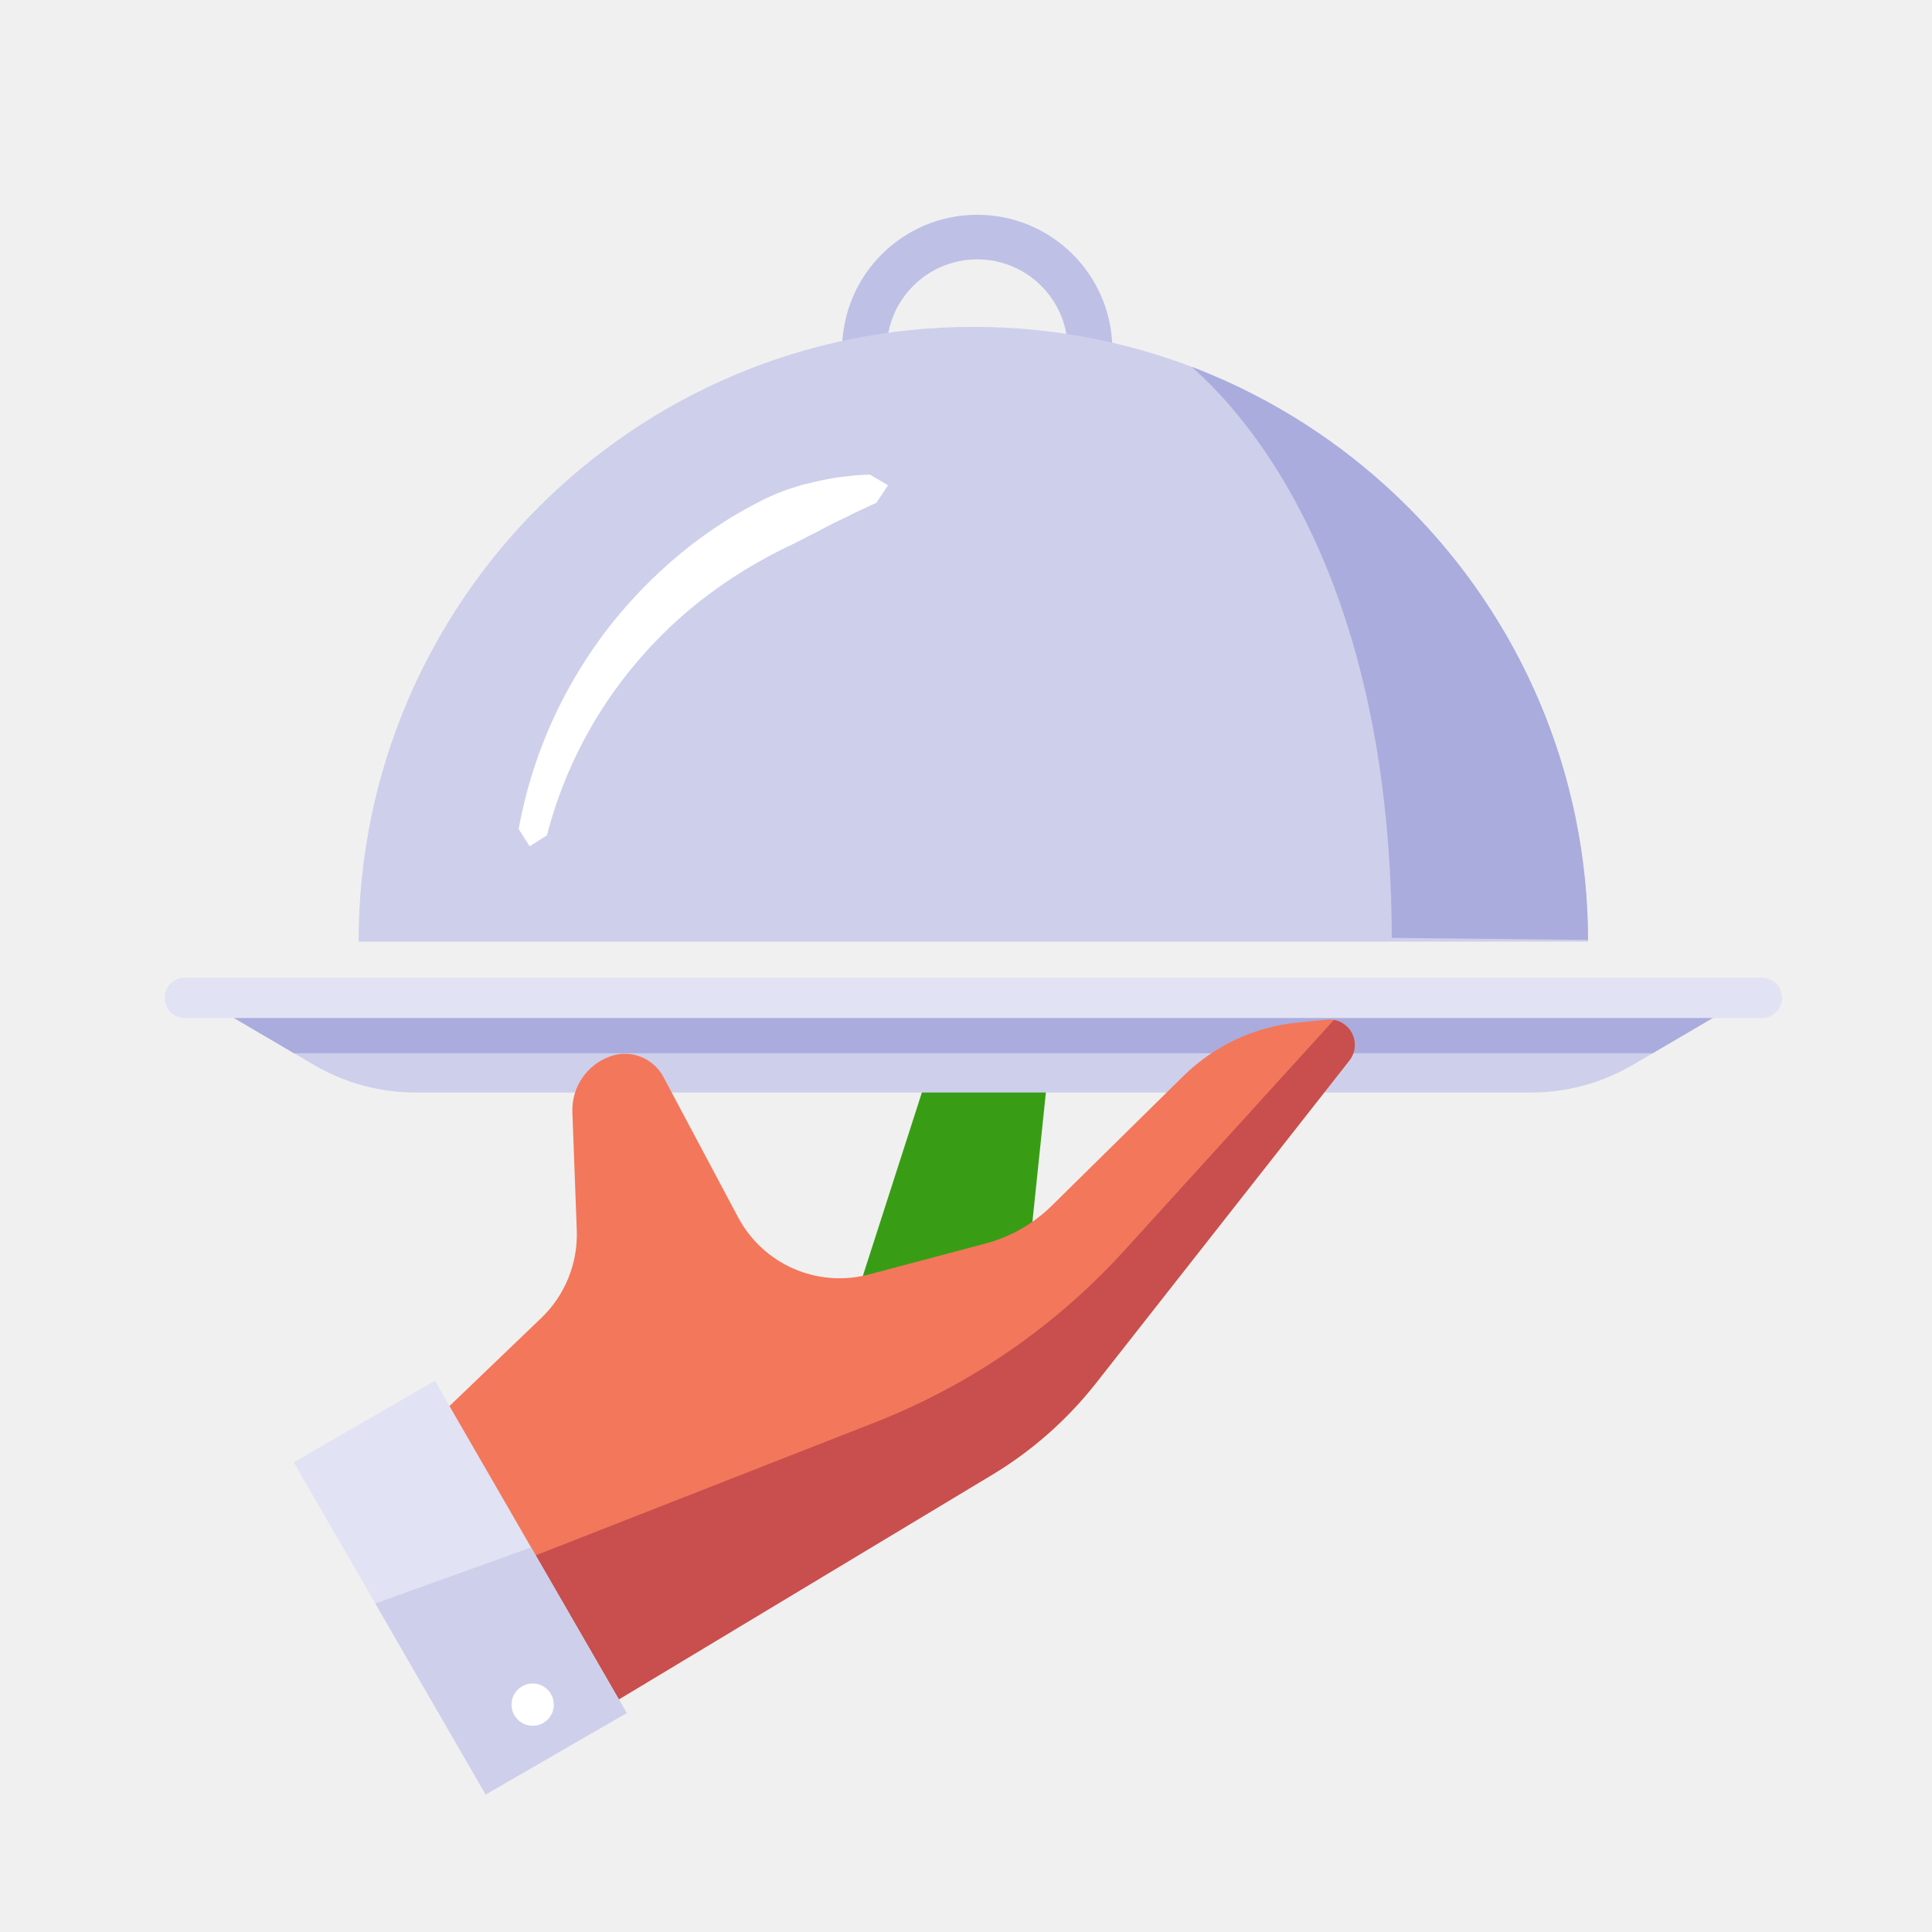
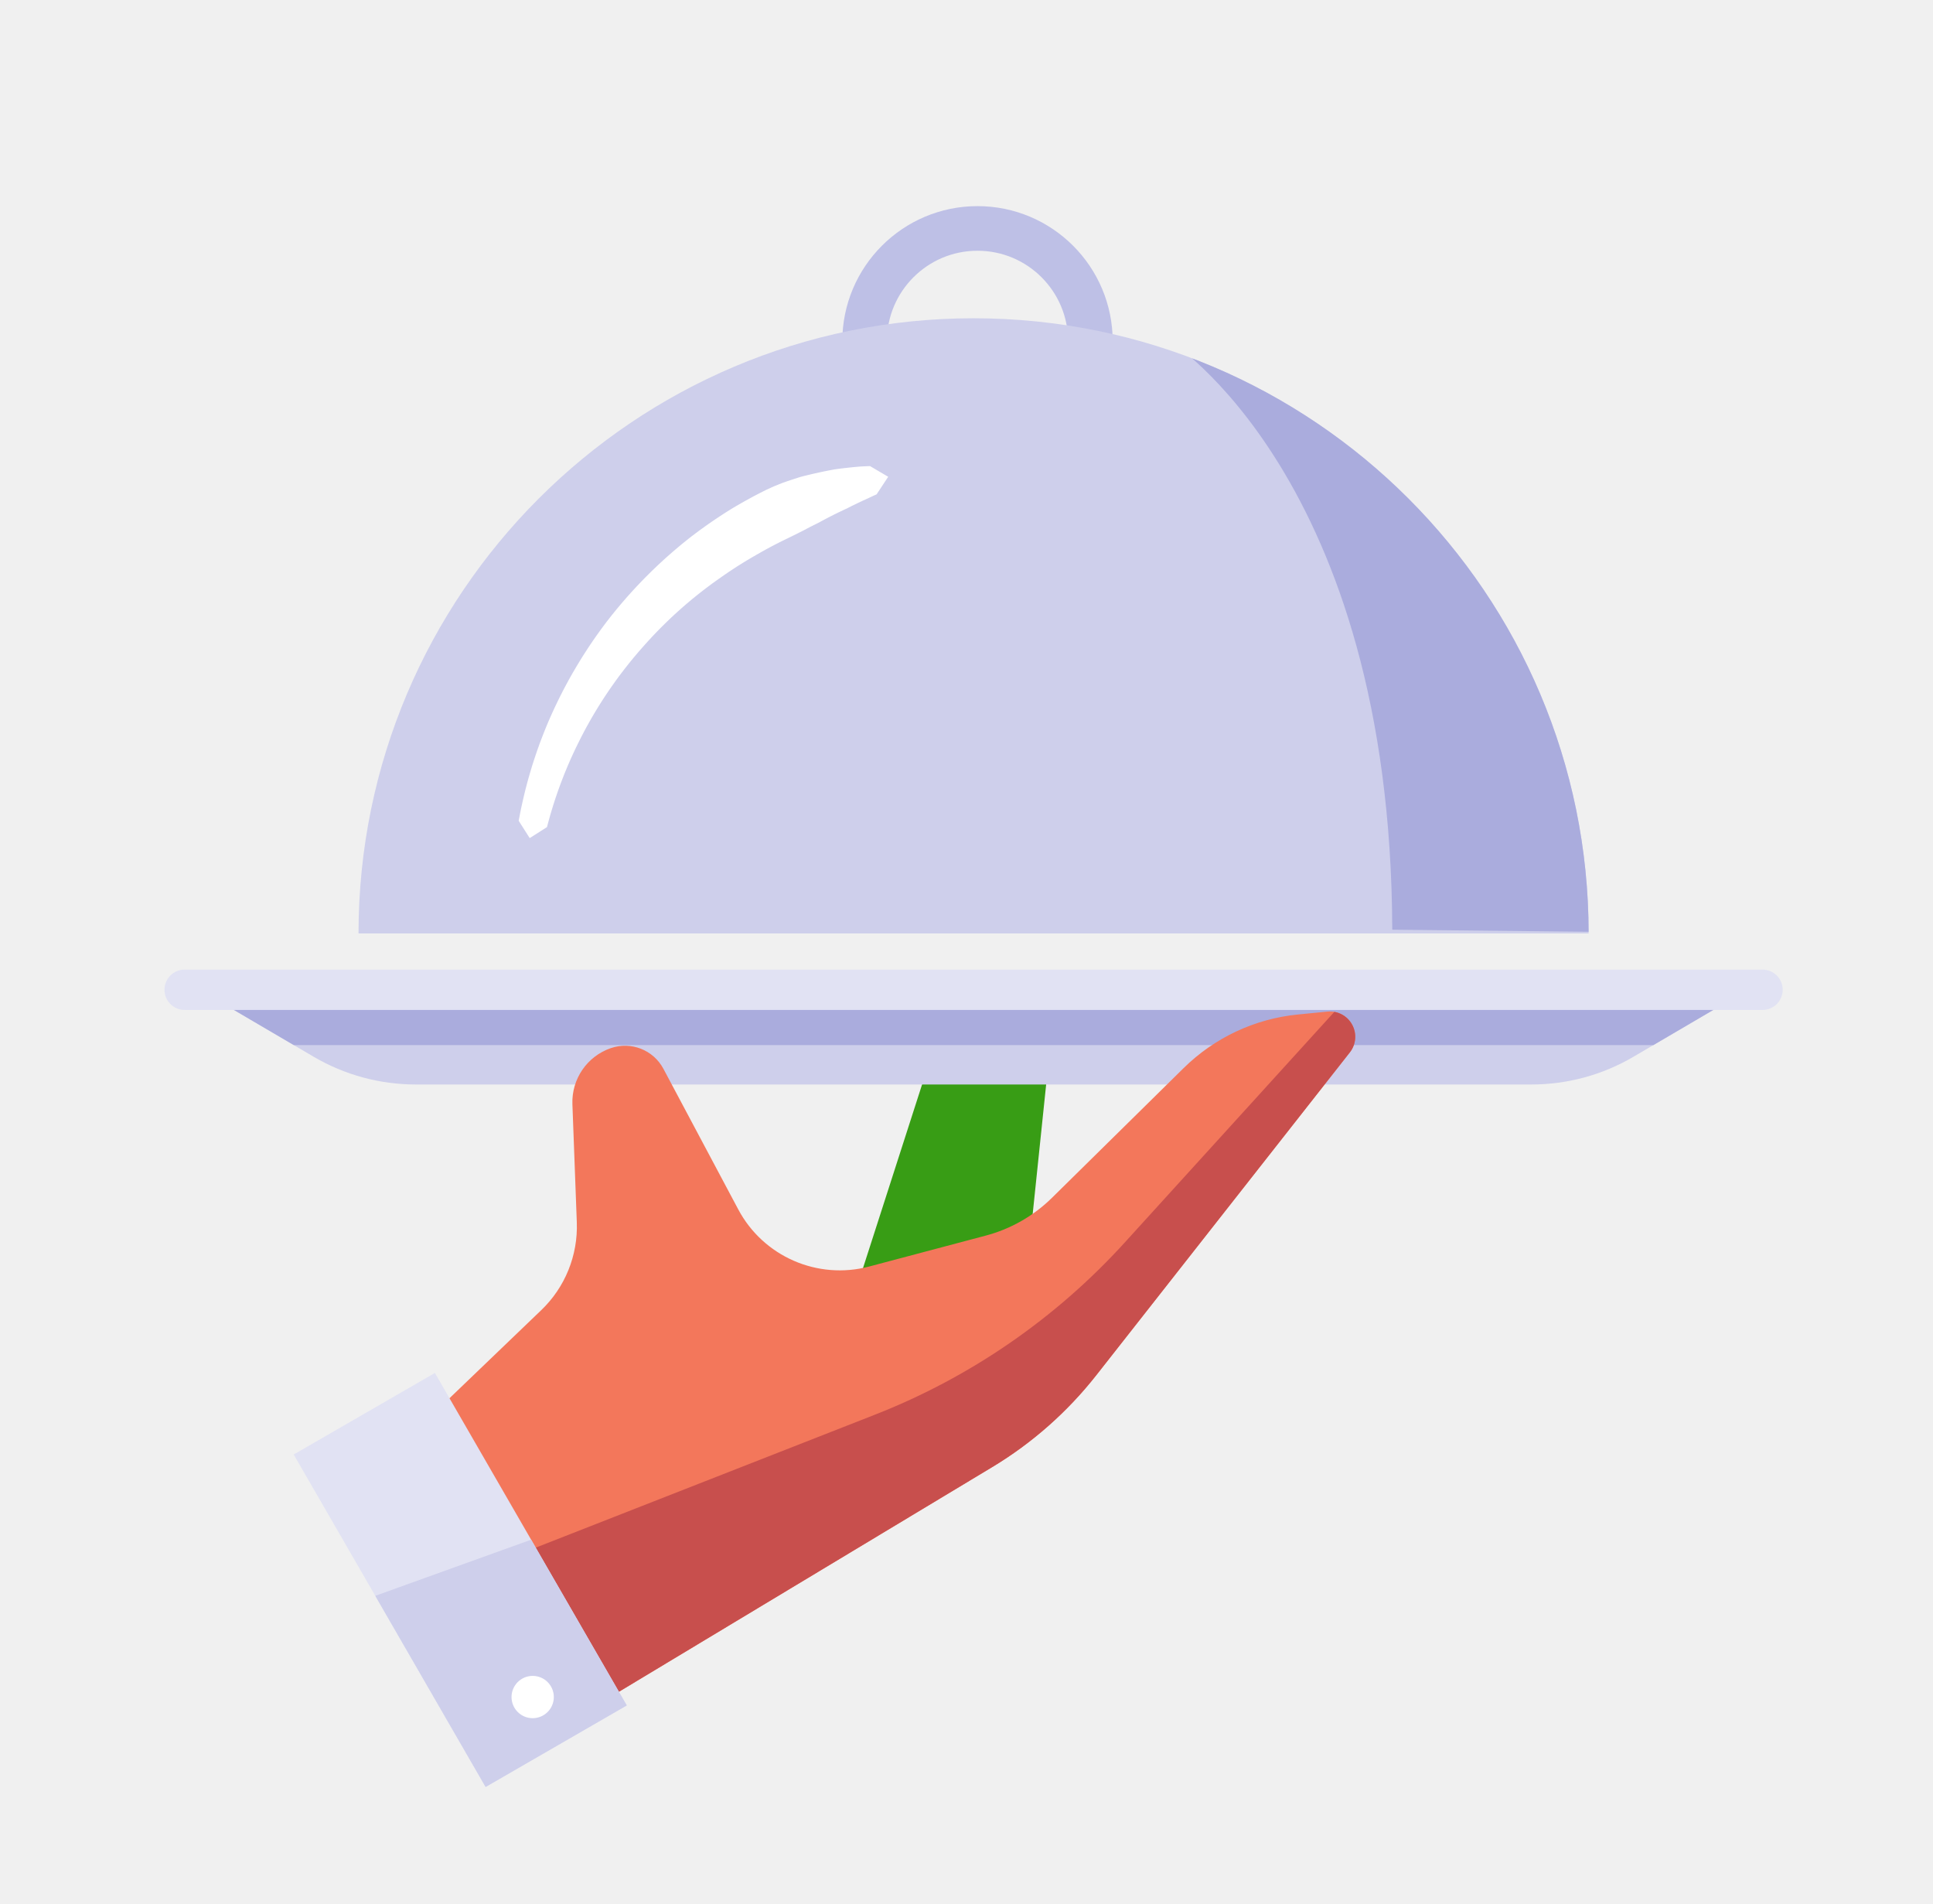
- <svg xmlns="http://www.w3.org/2000/svg" width="100%" height="100%" viewBox="0 0 65 65" version="1.1" xml:space="preserve" style="fill-rule:evenodd;clip-rule:evenodd;stroke-linecap:round;stroke-linejoin:round;stroke-miterlimit:1;">
-   <rect id="Food-Service" x="0.747" y="0.297" width="64" height="64" style="fill:none;" />
-   <path d="M27.269,48.396L31.702,34.624L35.407,34.648L34.125,46.967L27.269,48.396Z" style="fill:#389d15;" />
-   <circle cx="32.878" cy="11.772" r="3.796" style="fill:none;stroke:#bec0e6;stroke-width:1.5px;" />
-   <path d="M53.429,31.679L12.065,31.679C12.065,20.264 21.332,10.997 32.747,10.997C44.162,10.997 53.429,20.264 53.429,31.679Z" style="fill:#cecfeb;" />
+ <svg xmlns="http://www.w3.org/2000/svg" width="100%" height="100%" viewBox="0 0 65 64" version="1.1" xml:space="preserve" style="fill-rule:evenodd;clip-rule:evenodd;stroke-linecap:round;stroke-linejoin:round;stroke-miterlimit:1;">
+   <rect id="Food-Service" x="0.738" y="0" width="64" height="64" style="fill:none;" />
+   <path d="M27.26,48.099L31.693,34.327L35.398,34.351L34.116,46.671L27.26,48.099Z" style="fill:#389d15;" />
+   <circle cx="32.87" cy="11.476" r="3.796" style="fill:none;stroke:#bec0e6;stroke-width:1.5px;" />
+   <path d="M53.42,31.382L12.056,31.382C12.056,19.967 21.324,10.7 32.738,10.7C44.153,10.7 53.42,19.967 53.42,31.382Z" style="fill:#cecfeb;" />
  <clipPath id="_clip1">
-     <path d="M53.429,31.679L12.065,31.679C12.065,20.264 21.332,10.997 32.747,10.997C44.162,10.997 53.429,20.264 53.429,31.679Z" />
+     <path d="M53.42,31.382L12.056,31.382C12.056,19.967 21.324,10.7 32.738,10.7C44.153,10.7 53.42,19.967 53.42,31.382Z" />
  </clipPath>
  <g clip-path="url(#_clip1)">
-     <path d="M39.287,11.716C39.287,11.716 46.779,16.344 46.826,31.553L58.713,31.679C58.713,31.679 51.122,11.716 39.287,11.716Z" style="fill:#aaacdd;" />
+     <path d="M39.278,11.419C39.278,11.419 46.77,16.047 46.817,31.256L58.704,31.382C58.704,31.382 51.114,11.419 39.278,11.419Z" style="fill:#aaacdd;" />
  </g>
-   <path d="M29.24,17.03L29.199,17.049L29.113,17.087L29.118,17.086L28.992,17.143L28.997,17.142L28.871,17.2L28.877,17.198L28.752,17.257L28.757,17.256L28.633,17.316L28.639,17.314L28.515,17.376L28.521,17.374L28.483,17.393L28.397,17.432L28.403,17.43L28.278,17.488L28.285,17.486L28.161,17.545L28.167,17.542L28.044,17.602L28.051,17.6L27.929,17.661L27.935,17.658L27.814,17.72L27.82,17.718L27.699,17.781L27.706,17.778L27.586,17.842L27.593,17.839L27.537,17.87L27.472,17.901L27.479,17.898L27.358,17.958L27.365,17.955L27.244,18.016L27.251,18.013L27.131,18.075L27.138,18.072L27.032,18.128L27.018,18.135L27.026,18.132L26.905,18.191L26.912,18.188L26.792,18.249L26.799,18.246L26.787,18.252L26.679,18.305L26.686,18.301L26.566,18.361L26.573,18.357L26.539,18.374L26.452,18.416L26.459,18.412L26.338,18.471L26.345,18.467L26.226,18.527L26.233,18.523L26.113,18.584L26.12,18.58L26.001,18.642L26.008,18.638L25.89,18.701L25.897,18.697L25.779,18.761L25.786,18.757L25.669,18.822L25.676,18.818L25.56,18.884L25.567,18.88L25.483,18.928L25.451,18.946L25.457,18.942L25.342,19.009L25.348,19.005L25.233,19.072L25.24,19.068L25.125,19.136L25.132,19.132L25.018,19.202L25.024,19.198L24.911,19.268L24.917,19.264L24.805,19.335L24.811,19.331L24.699,19.403L24.705,19.399L24.594,19.472L24.6,19.468L24.49,19.542L24.496,19.538L24.386,19.613L24.392,19.608L24.283,19.684L24.289,19.68L24.224,19.726L24.18,19.757L24.186,19.752L24.078,19.829L24.084,19.825L23.976,19.903L23.982,19.898L23.875,19.977L23.88,19.973L23.774,20.052L23.78,20.048L23.674,20.129L23.68,20.124L23.575,20.206L23.58,20.201L23.476,20.283L23.482,20.279L23.378,20.362L23.384,20.358L23.281,20.442L23.286,20.437L23.185,20.522L23.19,20.518L23.089,20.604L23.094,20.599L22.993,20.686L22.998,20.681L22.899,20.769L22.904,20.764L22.805,20.853L22.81,20.848L22.712,20.938L22.717,20.933L22.62,21.023L22.624,21.018L22.528,21.109L22.533,21.105L22.437,21.197L22.442,21.192L22.347,21.285L22.351,21.28L22.257,21.373L22.262,21.368L22.169,21.463L22.173,21.458L22.081,21.553L22.085,21.548L21.994,21.644L21.998,21.64L21.907,21.736L21.911,21.731L21.821,21.829L21.826,21.824L21.737,21.923L21.741,21.918L21.652,22.017L21.657,22.012L21.59,22.088L21.569,22.112L21.573,22.107L21.486,22.207L21.49,22.202L21.404,22.303L21.408,22.298L21.322,22.4L21.326,22.395L21.242,22.498L21.245,22.493L21.162,22.596L21.165,22.591L21.083,22.695L21.086,22.69L21.005,22.795L21.008,22.79L20.927,22.896L20.931,22.891L20.851,22.997L20.854,22.992L20.775,23.099L20.778,23.094L20.7,23.202L20.703,23.197L20.626,23.306L20.629,23.301L20.553,23.41L20.556,23.405L20.481,23.515L20.484,23.51L20.409,23.62L20.413,23.615L20.339,23.727L20.342,23.722L20.269,23.834L20.272,23.829L20.201,23.941L20.204,23.936L20.133,24.05L20.136,24.045L20.066,24.159L20.069,24.154L20,24.269L20.003,24.264L19.935,24.379L19.938,24.374L19.871,24.49L19.873,24.485L19.808,24.602L19.81,24.597L19.745,24.714L19.748,24.709L19.684,24.827L19.687,24.822L19.624,24.941L19.626,24.936L19.564,25.055L19.567,25.05L19.514,25.155L19.506,25.17L19.508,25.165L19.448,25.286L19.45,25.281L19.391,25.402L19.394,25.397L19.336,25.518L19.338,25.513L19.281,25.636L19.283,25.631L19.227,25.753L19.229,25.749L19.174,25.872L19.176,25.867L19.122,25.991L19.124,25.986L19.071,26.111L19.073,26.106L19.022,26.231L19.023,26.226L18.973,26.352L18.975,26.347L18.925,26.473L18.927,26.469L18.879,26.596L18.88,26.591L18.833,26.718L18.834,26.714L18.788,26.841L18.79,26.837L18.745,26.965L18.746,26.961L18.702,27.089L18.704,27.085L18.661,27.214L18.662,27.21L18.621,27.34L18.622,27.335L18.581,27.466L18.583,27.461L18.543,27.592L18.544,27.588L18.506,27.719L18.507,27.715L18.47,27.847L18.471,27.843L18.435,27.975L18.436,27.971L18.42,28.034L18.402,28.104L17.82,28.474L17.45,27.892L17.464,27.821L17.475,27.757L17.476,27.753L17.502,27.618L17.503,27.613L17.531,27.479L17.532,27.475L17.56,27.341L17.561,27.336L17.591,27.203L17.592,27.198L17.623,27.065L17.624,27.061L17.656,26.928L17.658,26.923L17.691,26.791L17.692,26.786L17.727,26.655L17.728,26.65L17.764,26.519L17.765,26.514L17.802,26.383L17.803,26.379L17.841,26.248L17.843,26.243L17.881,26.114L17.883,26.109L17.923,25.979L17.925,25.975L17.966,25.846L17.968,25.841L18.01,25.712L18.012,25.708L18.055,25.58L18.057,25.575L18.102,25.447L18.103,25.443L18.149,25.316L18.151,25.311L18.198,25.184L18.2,25.179L18.248,25.053L18.25,25.049L18.299,24.923L18.301,24.918L18.351,24.793L18.353,24.788L18.404,24.664L18.406,24.659L18.413,24.643L18.459,24.535L18.461,24.53L18.514,24.407L18.517,24.402L18.571,24.28L18.574,24.275L18.629,24.153L18.632,24.148L18.689,24.026L18.691,24.021L18.749,23.901L18.751,23.896L18.81,23.775L18.813,23.77L18.873,23.651L18.875,23.646L18.936,23.526L18.939,23.521L19.001,23.403L19.004,23.398L19.066,23.28L19.069,23.275L19.133,23.158L19.136,23.153L19.201,23.036L19.204,23.031L19.27,22.915L19.273,22.91L19.34,22.794L19.343,22.789L19.411,22.675L19.414,22.67L19.483,22.555L19.486,22.55L19.556,22.437L19.559,22.432L19.63,22.319L19.633,22.314L19.705,22.202L19.708,22.197L19.781,22.085L19.785,22.08L19.858,21.969L19.862,21.964L19.936,21.854L19.94,21.849L20.015,21.74L20.019,21.735L20.096,21.626L20.099,21.621L20.177,21.513L20.181,21.508L20.259,21.4L20.263,21.395L20.342,21.288L20.346,21.283L20.426,21.177L20.43,21.172L20.449,21.147L20.512,21.067L20.516,21.062L20.598,20.958L20.602,20.953L20.686,20.85L20.69,20.845L20.774,20.742L20.778,20.737L20.864,20.636L20.868,20.631L20.954,20.53L20.958,20.525L21.045,20.424L21.05,20.419L21.137,20.32L21.142,20.315L21.231,20.216L21.235,20.211L21.325,20.113L21.329,20.108L21.42,20.011L21.424,20.006L21.516,19.91L21.52,19.905L21.612,19.809L21.617,19.804L21.71,19.709L21.715,19.705L21.809,19.611L21.814,19.606L21.908,19.513L21.913,19.508L22.008,19.415L22.014,19.411L22.11,19.319L22.115,19.314L22.212,19.223L22.217,19.219L22.315,19.129L22.32,19.124L22.418,19.035L22.424,19.03L22.523,18.942L22.528,18.938L22.628,18.85L22.634,18.846L22.735,18.759L22.74,18.754L22.842,18.669L22.848,18.664L22.95,18.579L22.956,18.575L23.059,18.491L23.065,18.486L23.168,18.403L23.174,18.399L23.217,18.366L23.279,18.317L23.285,18.313L23.391,18.232L23.397,18.228L23.504,18.149L23.51,18.144L23.617,18.066L23.623,18.061L23.732,17.984L23.738,17.98L23.847,17.903L23.853,17.899L23.962,17.823L23.969,17.819L24.079,17.744L24.085,17.74L24.196,17.666L24.203,17.662L24.314,17.589L24.321,17.585L24.433,17.512L24.44,17.508L24.553,17.437L24.559,17.433L24.59,17.414L24.673,17.364L24.68,17.36L24.795,17.292L24.802,17.289L24.917,17.222L24.924,17.218L25.04,17.152L25.047,17.148L25.164,17.083L25.171,17.08L25.289,17.016L25.296,17.012L25.414,16.949L25.421,16.946L25.54,16.884L25.547,16.88L25.666,16.819L25.673,16.816L25.759,16.773L25.794,16.757L25.801,16.754L25.923,16.698L25.93,16.694L26.04,16.645L26.053,16.64L26.06,16.637L26.185,16.586L26.192,16.583L26.317,16.534L26.324,16.531L26.338,16.526L26.452,16.486L26.459,16.483L26.587,16.44L26.594,16.438L26.722,16.396L26.729,16.393L26.858,16.352L26.865,16.35L26.934,16.329L26.996,16.313L27.003,16.31L27.135,16.278L27.142,16.276L27.274,16.244L27.281,16.242L27.414,16.212L27.421,16.21L27.554,16.181L27.56,16.179L27.694,16.151L27.701,16.149L27.835,16.123L27.841,16.121L27.975,16.096L27.981,16.094L28.075,16.077L28.117,16.072L28.123,16.07L28.26,16.053L28.266,16.051L28.403,16.035L28.408,16.034L28.546,16.019L28.551,16.018L28.689,16.004L28.694,16.003L28.832,15.991L28.837,15.99L28.931,15.982L28.976,15.98L28.981,15.979L29.12,15.973L29.125,15.972L29.265,15.967L29.876,16.326L29.485,16.916L29.358,16.974L29.362,16.973L29.235,17.031L29.24,17.03Z" style="fill:#fff;" />
-   <path d="M17.926,27.998C19.173,22.267 23.663,17.741 29.375,16.442" style="fill:none;" />
+   <path d="M29.232,16.733L29.191,16.753L29.105,16.79L29.11,16.789L28.983,16.846L28.989,16.845L28.863,16.903L28.868,16.901L28.743,16.961L28.749,16.959L28.624,17.019L28.63,17.017L28.506,17.079L28.512,17.077L28.474,17.096L28.388,17.135L28.394,17.133L28.27,17.191L28.276,17.189L28.152,17.248L28.159,17.246L28.036,17.305L28.042,17.303L27.92,17.364L27.927,17.362L27.805,17.423L27.812,17.421L27.691,17.484L27.698,17.481L27.577,17.545L27.584,17.543L27.528,17.573L27.463,17.604L27.47,17.602L27.349,17.661L27.356,17.659L27.235,17.719L27.242,17.716L27.122,17.778L27.129,17.775L27.023,17.831L27.01,17.838L27.017,17.835L26.896,17.894L26.904,17.891L26.784,17.952L26.791,17.949L26.779,17.955L26.67,18.008L26.677,18.004L26.557,18.064L26.564,18.06L26.53,18.077L26.443,18.119L26.45,18.115L26.33,18.174L26.337,18.17L26.217,18.23L26.224,18.226L26.105,18.287L26.111,18.283L25.993,18.345L26,18.341L25.881,18.404L25.888,18.4L25.771,18.464L25.778,18.46L25.661,18.525L25.667,18.521L25.551,18.587L25.558,18.583L25.474,18.631L25.442,18.649L25.449,18.645L25.333,18.712L25.339,18.708L25.224,18.775L25.231,18.771L25.116,18.84L25.123,18.835L25.009,18.905L25.015,18.901L24.902,18.971L24.909,18.967L24.796,19.038L24.802,19.034L24.691,19.106L24.697,19.102L24.586,19.175L24.592,19.171L24.481,19.245L24.487,19.241L24.377,19.316L24.383,19.312L24.274,19.388L24.28,19.383L24.216,19.429L24.172,19.46L24.178,19.455L24.069,19.532L24.075,19.528L23.967,19.606L23.973,19.601L23.866,19.68L23.872,19.676L23.765,19.756L23.771,19.751L23.666,19.832L23.671,19.827L23.566,19.909L23.572,19.904L23.468,19.987L23.473,19.982L23.37,20.065L23.375,20.061L23.272,20.145L23.278,20.14L23.176,20.226L23.181,20.221L23.08,20.307L23.085,20.302L22.985,20.389L22.99,20.384L22.89,20.472L22.895,20.467L22.796,20.556L22.801,20.551L22.703,20.641L22.708,20.636L22.611,20.726L22.616,20.721L22.519,20.812L22.524,20.808L22.428,20.9L22.433,20.895L22.338,20.988L22.343,20.983L22.249,21.076L22.253,21.072L22.16,21.166L22.165,21.161L22.072,21.256L22.076,21.251L21.985,21.348L21.989,21.343L21.898,21.439L21.903,21.435L21.813,21.532L21.817,21.527L21.728,21.626L21.732,21.621L21.644,21.72L21.648,21.715L21.581,21.791L21.56,21.815L21.564,21.81L21.477,21.91L21.481,21.905L21.395,22.006L21.399,22.001L21.314,22.103L21.317,22.098L21.233,22.201L21.237,22.196L21.153,22.299L21.157,22.294L21.074,22.399L21.078,22.394L20.996,22.498L20.999,22.493L20.919,22.599L20.922,22.594L20.842,22.7L20.845,22.695L20.766,22.802L20.77,22.797L20.691,22.905L20.695,22.9L20.618,23.009L20.621,23.004L20.544,23.113L20.548,23.108L20.472,23.218L20.475,23.213L20.401,23.324L20.404,23.319L20.33,23.43L20.333,23.425L20.261,23.537L20.264,23.532L20.192,23.645L20.195,23.64L20.124,23.753L20.127,23.748L20.057,23.862L20.06,23.857L19.991,23.972L19.994,23.967L19.926,24.082L19.929,24.077L19.862,24.193L19.865,24.188L19.799,24.305L19.802,24.3L19.737,24.417L19.739,24.412L19.675,24.53L19.678,24.525L19.615,24.644L19.618,24.639L19.556,24.758L19.558,24.753L19.505,24.858L19.497,24.873L19.5,24.868L19.44,24.989L19.442,24.984L19.383,25.105L19.385,25.1L19.327,25.221L19.329,25.217L19.272,25.339L19.274,25.334L19.218,25.457L19.22,25.452L19.165,25.575L19.167,25.57L19.114,25.694L19.115,25.689L19.063,25.814L19.065,25.809L19.013,25.934L19.015,25.929L18.964,26.055L18.966,26.05L18.917,26.177L18.918,26.172L18.87,26.299L18.871,26.294L18.824,26.421L18.826,26.417L18.78,26.544L18.781,26.54L18.736,26.668L18.738,26.664L18.694,26.793L18.695,26.788L18.652,26.917L18.654,26.913L18.612,27.043L18.613,27.038L18.573,27.169L18.574,27.164L18.535,27.295L18.536,27.291L18.497,27.422L18.499,27.418L18.462,27.55L18.463,27.546L18.427,27.678L18.428,27.674L18.411,27.737L18.393,27.807L17.812,28.177L17.442,27.595L17.455,27.524L17.467,27.46L17.468,27.456L17.494,27.321L17.495,27.317L17.522,27.182L17.523,27.178L17.552,27.044L17.553,27.039L17.583,26.906L17.584,26.901L17.615,26.768L17.616,26.764L17.648,26.631L17.649,26.626L17.682,26.494L17.684,26.49L17.718,26.358L17.719,26.353L17.755,26.222L17.756,26.217L17.793,26.086L17.795,26.082L17.832,25.951L17.834,25.947L17.873,25.817L17.874,25.812L17.914,25.682L17.916,25.678L17.957,25.549L17.959,25.544L18.001,25.416L18.003,25.411L18.047,25.283L18.048,25.278L18.093,25.15L18.095,25.146L18.14,25.019L18.142,25.014L18.189,24.887L18.191,24.882L18.239,24.757L18.241,24.752L18.29,24.626L18.292,24.621L18.342,24.496L18.344,24.492L18.395,24.367L18.398,24.362L18.404,24.346L18.45,24.239L18.452,24.234L18.506,24.11L18.508,24.106L18.563,23.983L18.565,23.978L18.621,23.856L18.623,23.851L18.68,23.73L18.683,23.725L18.74,23.604L18.743,23.599L18.802,23.478L18.804,23.473L18.864,23.354L18.867,23.349L18.927,23.23L18.93,23.225L18.992,23.106L18.995,23.101L19.058,22.983L19.061,22.978L19.124,22.861L19.127,22.856L19.192,22.739L19.195,22.734L19.261,22.618L19.264,22.613L19.331,22.498L19.334,22.493L19.402,22.378L19.405,22.373L19.474,22.259L19.477,22.254L19.547,22.14L19.55,22.135L19.621,22.022L19.625,22.017L19.696,21.905L19.7,21.9L19.772,21.788L19.776,21.783L19.849,21.672L19.853,21.667L19.928,21.557L19.931,21.552L20.007,21.443L20.01,21.438L20.087,21.329L20.091,21.324L20.168,21.216L20.172,21.211L20.25,21.103L20.254,21.098L20.333,20.992L20.337,20.987L20.417,20.881L20.421,20.876L20.441,20.851L20.503,20.771L20.507,20.766L20.589,20.661L20.594,20.657L20.677,20.553L20.681,20.548L20.765,20.446L20.77,20.441L20.855,20.339L20.859,20.334L20.945,20.233L20.95,20.228L21.037,20.127L21.041,20.122L21.129,20.023L21.133,20.018L21.222,19.919L21.227,19.914L21.316,19.816L21.321,19.811L21.411,19.714L21.416,19.709L21.507,19.613L21.512,19.608L21.604,19.512L21.609,19.507L21.701,19.413L21.706,19.408L21.8,19.314L21.805,19.309L21.899,19.216L21.904,19.211L22,19.118L22.005,19.114L22.101,19.022L22.106,19.017L22.203,18.927L22.208,18.922L22.306,18.832L22.311,18.827L22.41,18.738L22.415,18.734L22.514,18.645L22.52,18.641L22.62,18.553L22.625,18.549L22.726,18.462L22.732,18.458L22.833,18.372L22.839,18.367L22.941,18.282L22.947,18.278L23.05,18.194L23.056,18.19L23.16,18.107L23.166,18.102L23.208,18.069L23.271,18.02L23.277,18.016L23.383,17.936L23.389,17.931L23.495,17.852L23.501,17.847L23.609,17.769L23.615,17.765L23.723,17.687L23.729,17.683L23.838,17.606L23.844,17.602L23.954,17.526L23.96,17.522L24.07,17.447L24.077,17.443L24.188,17.369L24.194,17.365L24.306,17.292L24.312,17.288L24.424,17.216L24.431,17.212L24.544,17.141L24.551,17.137L24.582,17.117L24.665,17.067L24.671,17.063L24.786,16.996L24.793,16.992L24.909,16.925L24.916,16.921L25.032,16.855L25.039,16.851L25.156,16.787L25.163,16.783L25.28,16.719L25.287,16.715L25.405,16.652L25.412,16.649L25.531,16.587L25.538,16.583L25.657,16.523L25.665,16.519L25.751,16.476L25.785,16.46L25.792,16.457L25.914,16.401L25.921,16.397L26.031,16.348L26.044,16.343L26.051,16.34L26.176,16.29L26.183,16.286L26.308,16.237L26.316,16.234L26.329,16.229L26.443,16.19L26.45,16.186L26.578,16.144L26.585,16.141L26.714,16.099L26.721,16.096L26.85,16.055L26.857,16.053L26.925,16.032L26.987,16.016L26.994,16.013L27.126,15.981L27.133,15.979L27.266,15.948L27.272,15.945L27.405,15.915L27.412,15.913L27.545,15.884L27.552,15.882L27.686,15.854L27.692,15.852L27.826,15.826L27.832,15.824L27.967,15.799L27.973,15.797L28.066,15.78L28.108,15.775L28.114,15.773L28.251,15.756L28.257,15.754L28.394,15.738L28.4,15.737L28.537,15.722L28.543,15.721L28.68,15.707L28.686,15.706L28.824,15.694L28.829,15.693L28.922,15.685L28.967,15.683L28.972,15.682L29.112,15.676L29.116,15.675L29.256,15.67L29.867,16.029L29.477,16.62L29.349,16.677L29.354,16.676L29.227,16.734L29.232,16.733Z" style="fill:#fff;" />
+   <path d="M17.917,27.701C19.164,21.97 23.655,17.444 29.366,16.145" style="fill:none;" />
  <clipPath id="_clip2">
-     <path d="M17.926,27.998C19.173,22.267 23.663,17.741 29.375,16.442" />
+     <path d="M17.917,27.701C19.164,21.97 23.655,17.444 29.366,16.145" />
  </clipPath>
  <g clip-path="url(#_clip2)">
-     <rect x="32.747" y="10.182" width="17.6" height="24.178" style="fill:#cecfeb;" />
+     <rect x="32.738" y="9.885" width="17.6" height="24.178" style="fill:#cecfeb;" />
  </g>
-   <path d="M57.86,34.111L7.634,34.111C7.634,34.111 9.262,35.065 10.562,35.828C11.599,36.436 12.78,36.757 13.983,36.757C20.81,36.757 44.684,36.757 51.511,36.757C52.714,36.757 53.894,36.436 54.932,35.828C56.232,35.065 57.86,34.111 57.86,34.111Z" style="fill:#cecfeb;" />
+   <path d="M57.851,33.814L7.626,33.814C7.626,33.814 9.253,34.769 10.553,35.531C11.591,36.139 12.772,36.46 13.974,36.46C20.801,36.46 44.675,36.46 51.502,36.46C52.705,36.46 53.886,36.139 54.923,35.531C56.223,34.769 57.851,33.814 57.851,33.814Z" style="fill:#cecfeb;" />
  <clipPath id="_clip3">
-     <path d="M57.86,34.111L7.634,34.111C7.634,34.111 9.262,35.065 10.562,35.828C11.599,36.436 12.78,36.757 13.983,36.757C20.81,36.757 44.684,36.757 51.511,36.757C52.714,36.757 53.894,36.436 54.932,35.828C56.232,35.065 57.86,34.111 57.86,34.111Z" />
+     <path d="M57.851,33.814L7.626,33.814C7.626,33.814 9.253,34.769 10.553,35.531C11.591,36.139 12.772,36.46 13.974,36.46C20.801,36.46 44.675,36.46 51.502,36.46C52.705,36.46 53.886,36.139 54.923,35.531C56.223,34.769 57.851,33.814 57.851,33.814Z" />
  </clipPath>
  <g clip-path="url(#_clip3)">
-     <rect x="1.547" y="23.456" width="69.578" height="11.978" style="fill:#aaacdd;" />
+     <rect x="1.538" y="23.159" width="69.578" height="11.978" style="fill:#aaacdd;" />
  </g>
-   <path d="M59.954,33.573C59.954,33.198 59.651,32.895 59.276,32.895C53.459,32.895 12.035,32.895 6.218,32.895C5.843,32.895 5.54,33.198 5.54,33.573C5.54,33.573 5.54,33.573 5.54,33.573C5.54,33.947 5.843,34.251 6.218,34.251C12.035,34.251 53.459,34.251 59.276,34.251C59.651,34.251 59.954,33.947 59.954,33.573C59.954,33.573 59.954,33.573 59.954,33.573Z" style="fill:#e1e2f3;" />
-   <path d="M14.483,47.918C14.483,47.918 16.733,45.76 18.21,44.343C19.011,43.575 19.446,42.501 19.405,41.391C19.359,40.171 19.299,38.561 19.257,37.419C19.225,36.577 19.748,35.812 20.544,35.536C20.545,35.536 20.545,35.536 20.545,35.535C21.227,35.299 21.979,35.594 22.318,36.23C22.951,37.421 23.983,39.358 24.834,40.957C25.678,42.542 27.501,43.337 29.237,42.877C30.583,42.52 32.106,42.116 33.154,41.838C33.995,41.615 34.763,41.177 35.383,40.567C36.518,39.448 38.441,37.554 39.811,36.205C40.849,35.182 42.207,34.546 43.657,34.404C43.986,34.371 44.323,34.338 44.647,34.306C44.986,34.273 45.312,34.445 45.476,34.744C45.64,35.043 45.609,35.41 45.399,35.678C43.316,38.33 39.106,43.688 36.874,46.53C35.904,47.764 34.718,48.811 33.373,49.62C29.146,52.164 19.803,57.786 19.803,57.786L14.483,47.918Z" style="fill:#f3775b;" />
+   <path d="M59.946,33.276C59.946,32.902 59.642,32.598 59.268,32.598C53.451,32.598 12.026,32.598 6.209,32.598C5.834,32.598 5.531,32.902 5.531,33.276C5.531,33.276 5.531,33.276 5.531,33.276C5.531,33.651 5.834,33.954 6.209,33.954C12.026,33.954 53.451,33.954 59.268,33.954C59.642,33.954 59.946,33.651 59.946,33.276C59.946,33.276 59.946,33.276 59.946,33.276Z" style="fill:#e1e2f3;" />
+   <path d="M14.475,47.622C14.475,47.622 16.724,45.463 18.201,44.046C19.003,43.278 19.437,42.204 19.396,41.094C19.35,39.874 19.291,38.264 19.248,37.122C19.217,36.28 19.739,35.515 20.536,35.239C20.536,35.239 20.536,35.239 20.537,35.239C21.218,35.002 21.97,35.297 22.309,35.934C22.943,37.124 23.974,39.062 24.825,40.66C25.669,42.245 27.493,43.04 29.228,42.58C30.575,42.223 32.098,41.819 33.146,41.541C33.986,41.319 34.755,40.88 35.374,40.27C36.51,39.151 38.433,37.257 39.802,35.908C40.841,34.885 42.198,34.249 43.648,34.107C43.977,34.074 44.315,34.041 44.638,34.009C44.977,33.976 45.304,34.148 45.467,34.447C45.631,34.746 45.601,35.114 45.39,35.381C43.307,38.033 39.097,43.391 36.865,46.233C35.895,47.467 34.709,48.514 33.364,49.324C29.137,51.867 19.794,57.489 19.794,57.489L14.475,47.622Z" style="fill:#f3775b;" />
  <clipPath id="_clip4">
-     <path d="M14.483,47.918C14.483,47.918 16.733,45.76 18.21,44.343C19.011,43.575 19.446,42.501 19.405,41.391C19.359,40.171 19.299,38.561 19.257,37.419C19.225,36.577 19.748,35.812 20.544,35.536C20.545,35.536 20.545,35.536 20.545,35.535C21.227,35.299 21.979,35.594 22.318,36.23C22.951,37.421 23.983,39.358 24.834,40.957C25.678,42.542 27.501,43.337 29.237,42.877C30.583,42.52 32.106,42.116 33.154,41.838C33.995,41.615 34.763,41.177 35.383,40.567C36.518,39.448 38.441,37.554 39.811,36.205C40.849,35.182 42.207,34.546 43.657,34.404C43.986,34.371 44.323,34.338 44.647,34.306C44.986,34.273 45.312,34.445 45.476,34.744C45.64,35.043 45.609,35.41 45.399,35.678C43.316,38.33 39.106,43.688 36.874,46.53C35.904,47.764 34.718,48.811 33.373,49.62C29.146,52.164 19.803,57.786 19.803,57.786L14.483,47.918Z" />
+     <path d="M14.475,47.622C14.475,47.622 16.724,45.463 18.201,44.046C19.003,43.278 19.437,42.204 19.396,41.094C19.35,39.874 19.291,38.264 19.248,37.122C19.217,36.28 19.739,35.515 20.536,35.239C20.536,35.239 20.536,35.239 20.537,35.239C21.218,35.002 21.97,35.297 22.309,35.934C22.943,37.124 23.974,39.062 24.825,40.66C25.669,42.245 27.493,43.04 29.228,42.58C30.575,42.223 32.098,41.819 33.146,41.541C33.986,41.319 34.755,40.88 35.374,40.27C36.51,39.151 38.433,37.257 39.802,35.908C40.841,34.885 42.198,34.249 43.648,34.107C43.977,34.074 44.315,34.041 44.638,34.009C44.977,33.976 45.304,34.148 45.467,34.447C45.631,34.746 45.601,35.114 45.39,35.381C43.307,38.033 39.097,43.391 36.865,46.233C35.895,47.467 34.709,48.514 33.364,49.324C29.137,51.867 19.794,57.489 19.794,57.489L14.475,47.622Z" />
  </clipPath>
  <g clip-path="url(#_clip4)">
-     <path d="M-12.52,64.297C-12.52,64.297 17.433,52.559 29.425,47.86C32.634,46.603 35.51,44.622 37.828,42.072C42.786,36.616 51.225,27.333 51.225,27.333L43.413,54.419L15.485,63.417L-12.52,64.297Z" style="fill:#c84f4d;" />
+     <path d="M-12.528,64C-12.528,64 17.424,52.263 29.417,47.563C32.626,46.306 35.501,44.325 37.819,41.775C42.778,36.319 51.216,27.036 51.216,27.036L43.404,54.122L15.477,63.12L-12.528,64Z" style="fill:#c84f4d;" />
  </g>
-   <path d="M14.632,46.455L9.884,49.197L16.338,60.374L21.086,57.633L14.632,46.455Z" style="fill:#e1e2f3;" />
+   <path d="M14.624,46.158L9.876,48.9L16.329,60.078L21.077,57.336L14.624,46.158Z" style="fill:#e1e2f3;" />
  <clipPath id="_clip5">
-     <path d="M14.632,46.455L9.884,49.197L16.338,60.374L21.086,57.633L14.632,46.455Z" />
+     <path d="M14.624,46.158L9.876,48.9L16.329,60.078L21.077,57.336L14.624,46.158Z" />
  </clipPath>
  <g clip-path="url(#_clip5)">
-     <path d="M22.044,50.558L0.747,58.226L13.808,67.385L27.271,59.611L22.044,50.558Z" style="fill:#cecfeb;" />
+     <path d="M22.036,50.261L0.738,57.929L13.799,67.088L27.263,59.315L22.036,50.261Z" style="fill:#cecfeb;" />
  </g>
-   <circle cx="17.921" cy="57.351" r="0.711" style="fill:#fff;" />
+   <circle cx="17.912" cy="57.054" r="0.711" style="fill:#fff;" />
</svg>
